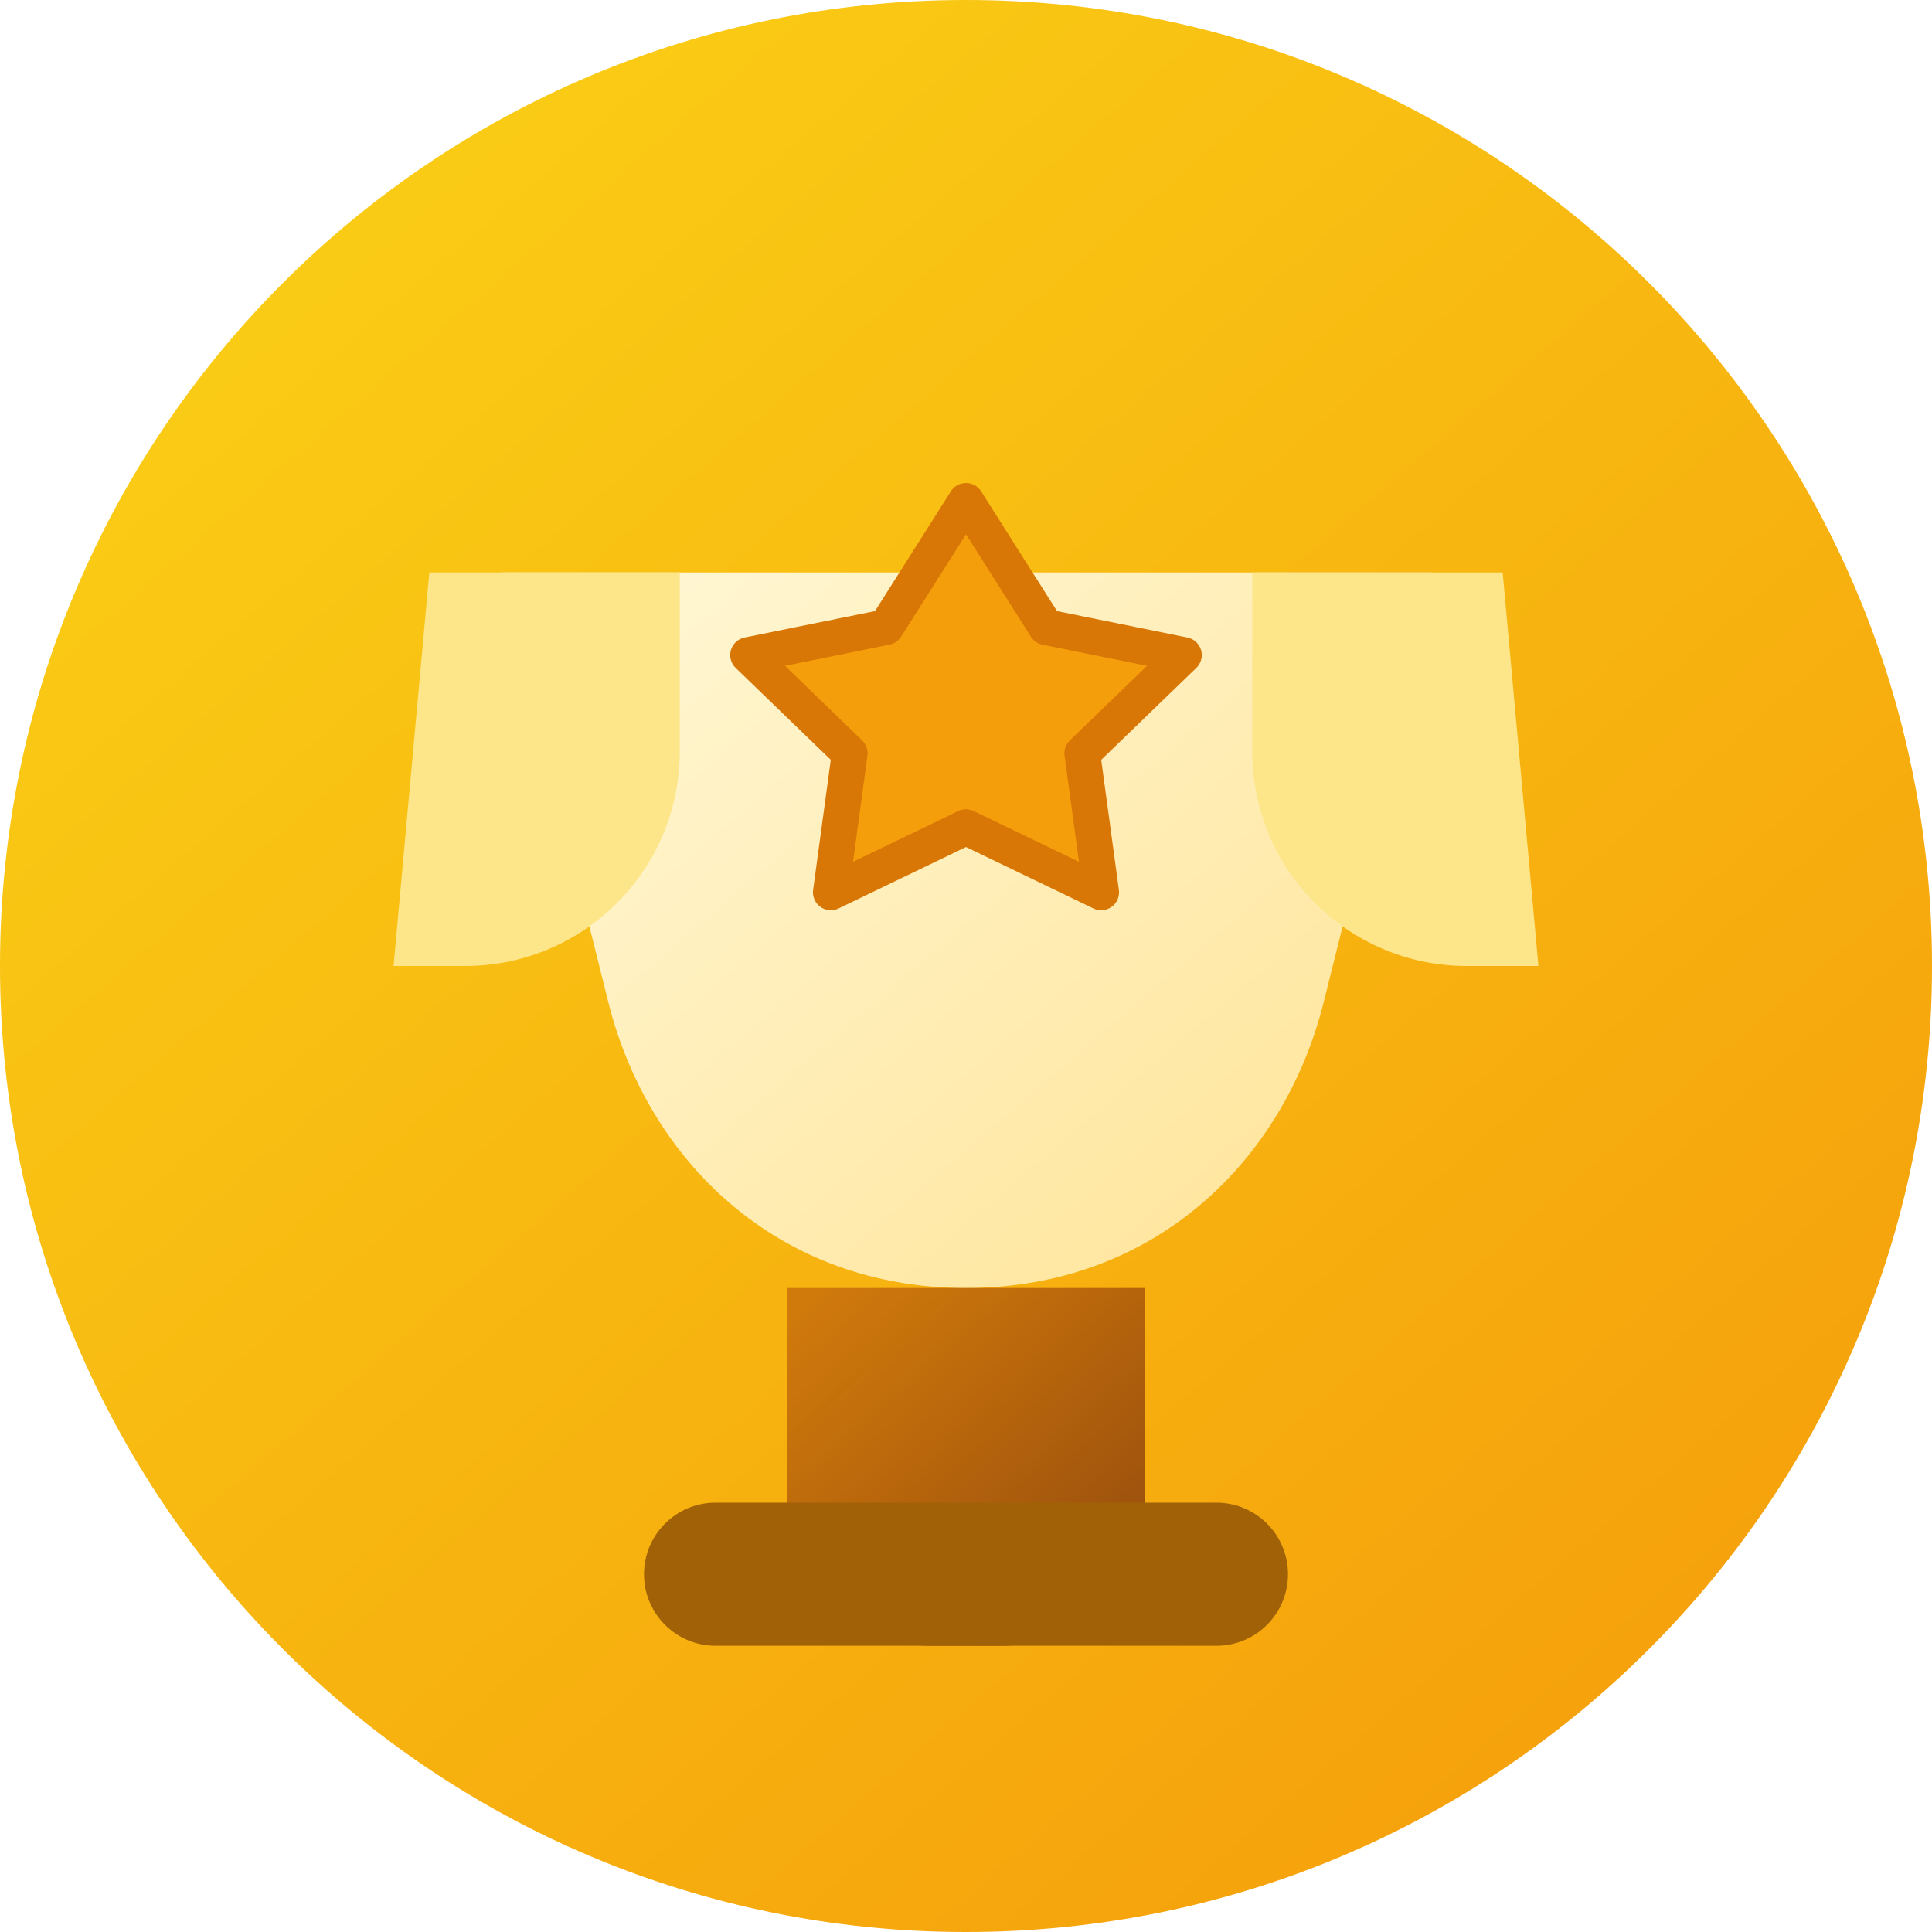
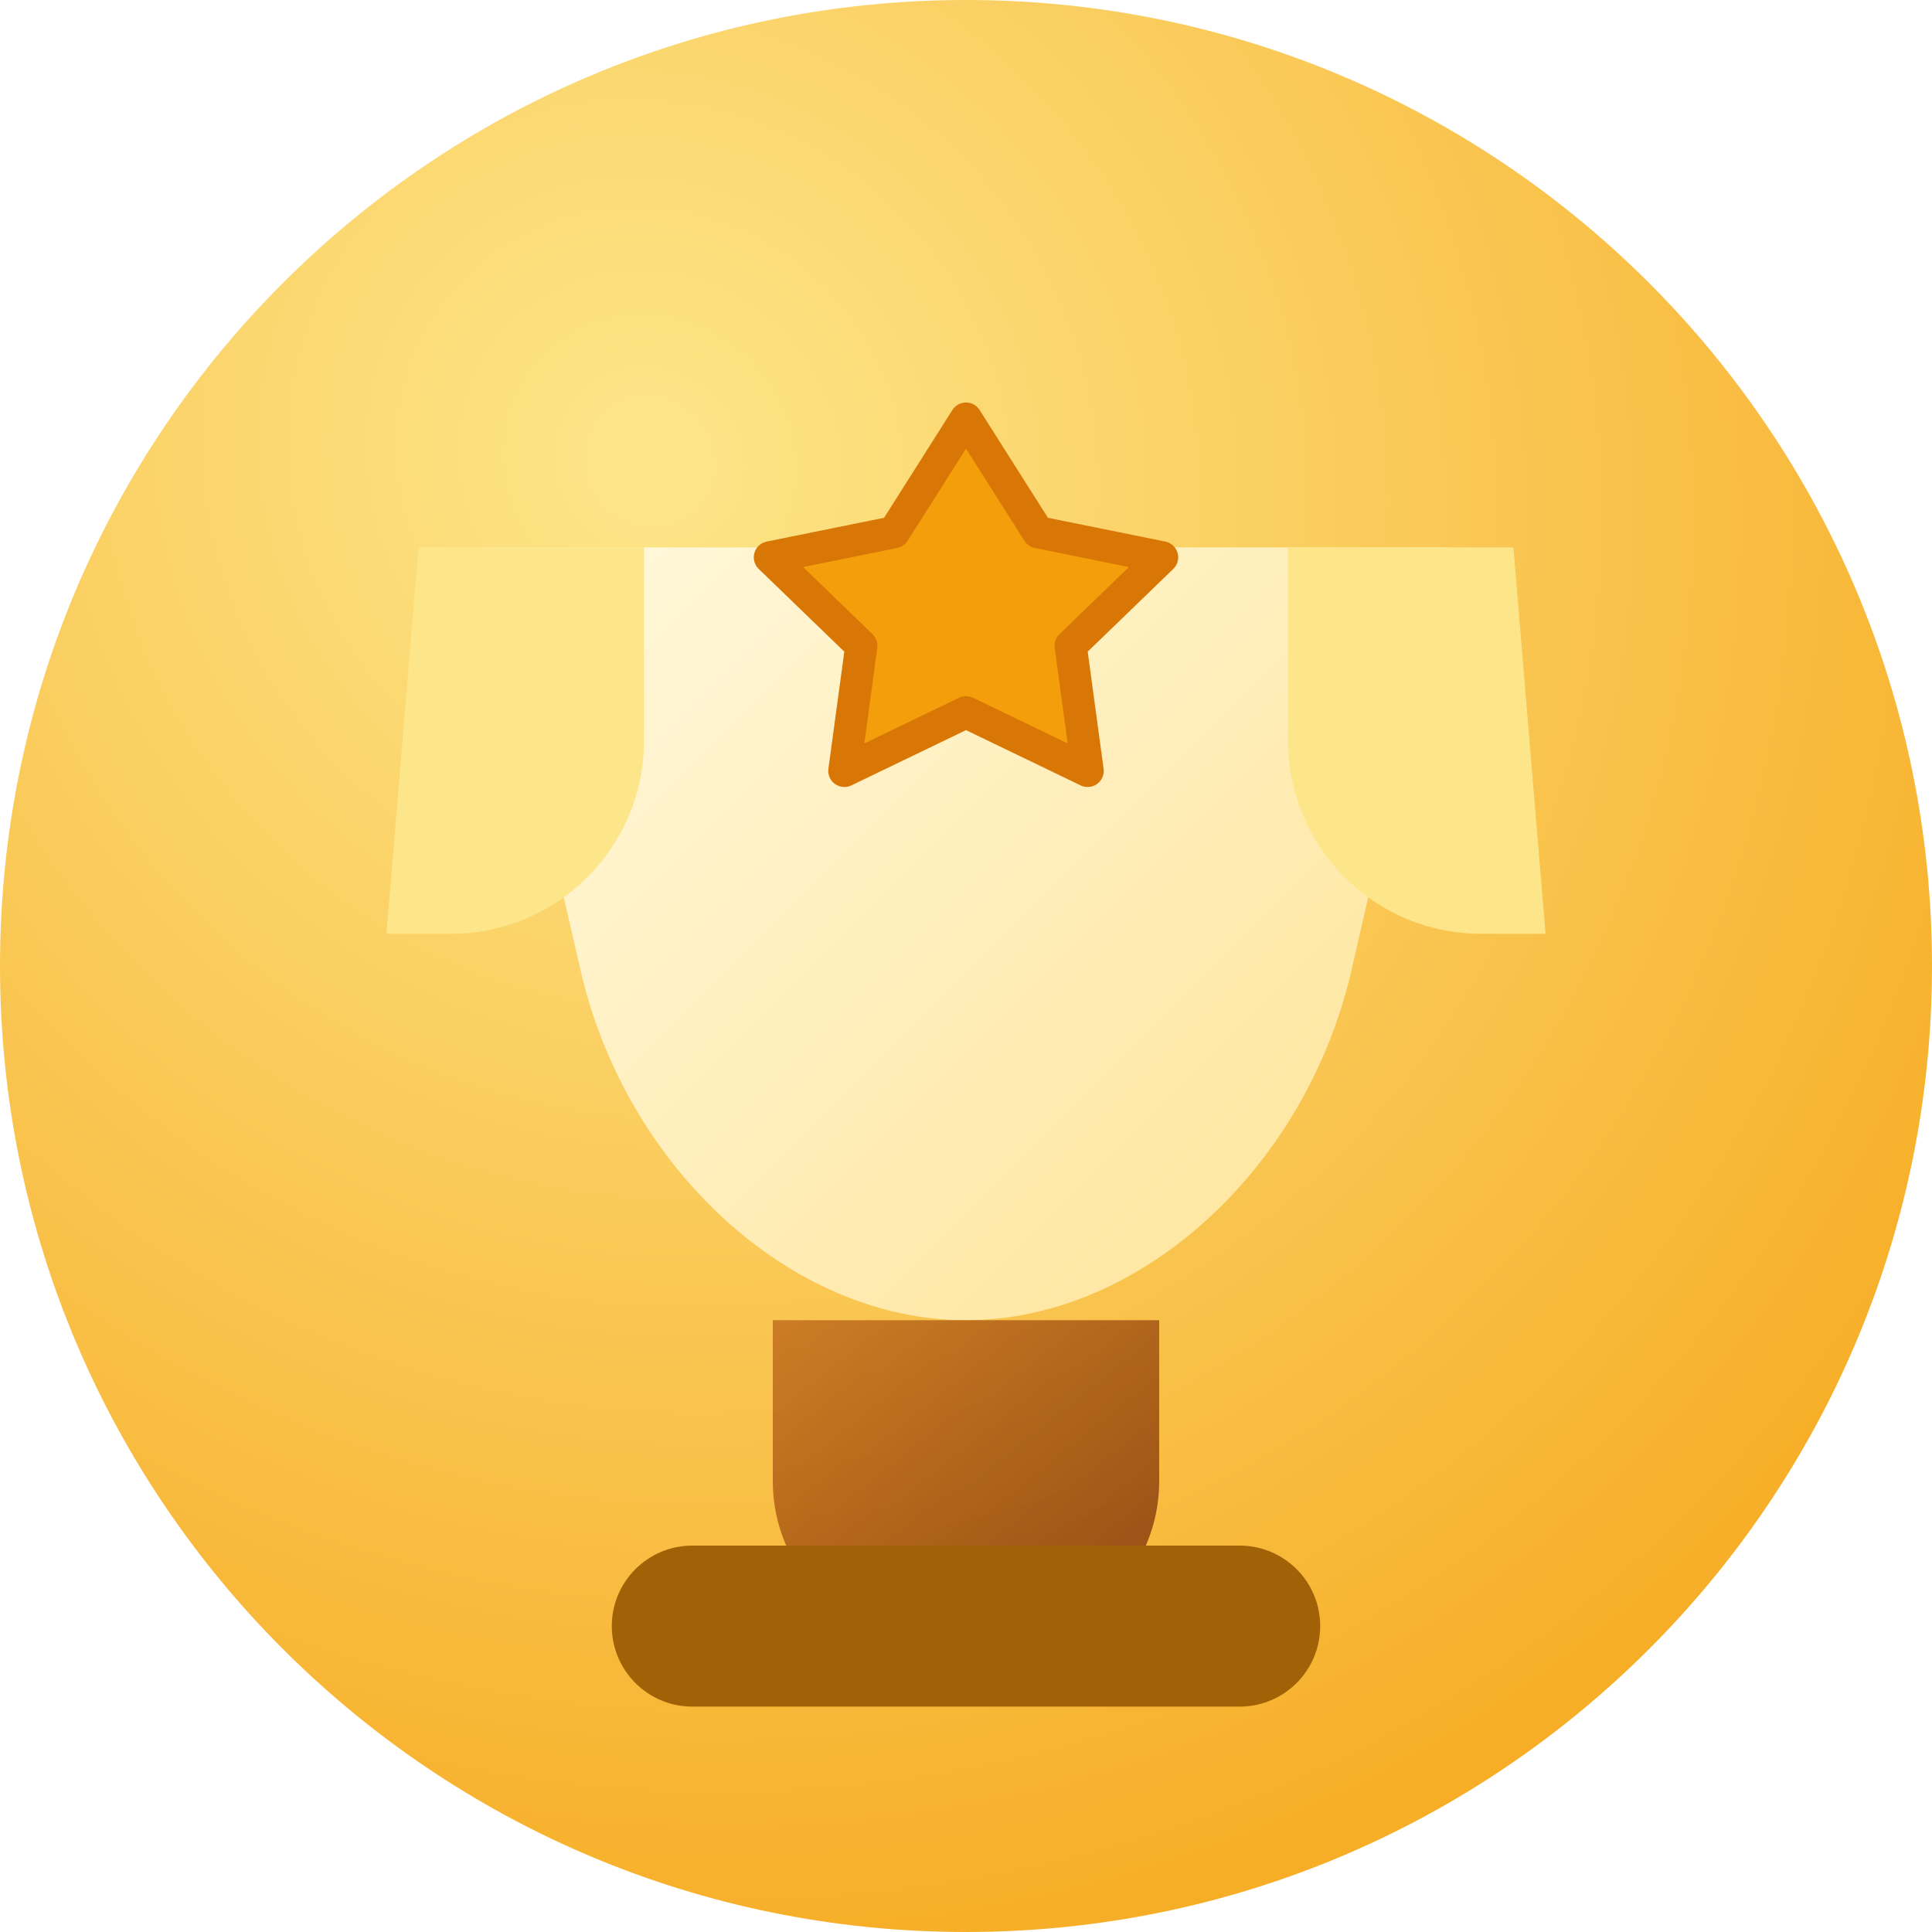
- <svg xmlns="http://www.w3.org/2000/svg" width="108" height="108" viewBox="0 0 108 108" fill="none">
+ <svg xmlns="http://www.w3.org/2000/svg" width="120" height="120" viewBox="0 0 120 120" fill="none">
  <defs>
-     <linearGradient id="premium-bg" x1="18" y1="12" x2="96" y2="102" gradientUnits="userSpaceOnUse">
-       <stop stop-color="#FACC15" />
+     <radialGradient id="premium-ring" cx="0" cy="0" r="1" gradientUnits="userSpaceOnUse" gradientTransform="translate(40 28) rotate(45) scale(126 120)">
+       <stop stop-color="#FDE68A" />
      <stop offset="1" stop-color="#F59E0B" />
-     </linearGradient>
-     <linearGradient id="premium-cup" x1="30" y1="32" x2="78" y2="88" gradientUnits="userSpaceOnUse">
-       <stop stop-color="#FFF7D6" />
+     </radialGradient>
+     <linearGradient id="premium-cup" x1="32" y1="36" x2="92" y2="96" gradientUnits="userSpaceOnUse">
+       <stop stop-color="#FFF8DC" />
      <stop offset="1" stop-color="#FFE08A" />
    </linearGradient>
-     <linearGradient id="premium-stem" x1="44" y1="74" x2="64" y2="96" gradientUnits="userSpaceOnUse">
+     <linearGradient id="premium-stem" x1="48" y1="78" x2="72" y2="108" gradientUnits="userSpaceOnUse">
      <stop stop-color="#B45309" stop-opacity="0.6" />
      <stop offset="1" stop-color="#78350F" stop-opacity="0.9" />
    </linearGradient>
  </defs>
-   <circle cx="54" cy="54" r="54" fill="url(#premium-bg)" />
-   <path d="M28 32H80L74 56C71.791 64.864 64.549 72 54 72C43.452 72 36.209 64.864 34 56L28 32Z" fill="url(#premium-cup)" />
-   <path d="M24 32H38V42C38 48.627 32.627 54 26 54H22L24 32Z" fill="#FDE68A" />
-   <path d="M70 32H84L86 54H82C75.373 54 70 48.627 70 42V32Z" fill="#FDE68A" />
-   <path d="M44 72H64V84C64 88.418 60.418 92 56 92H52C47.582 92 44 88.418 44 84V72Z" fill="url(#premium-stem)" />
-   <rect x="36" y="84" width="36" height="8" rx="4" fill="#A16207" />
-   <path d="M54 28L58.472 35.056L66.18 36.618L60.5 42.108L61.555 49.882L54 46.24L46.445 49.882L47.5 42.108L41.82 36.618L49.528 35.056L54 28Z" fill="#F59E0B" stroke="#D97706" stroke-width="2" stroke-linejoin="round" />
+   <circle cx="60" cy="60" r="60" fill="url(#premium-ring)" />
+   <path d="M30 34H90L84 60C81.295 72.318 71.017 82 60 82C48.983 82 38.705 72.318 36 60L30 34Z" fill="url(#premium-cup)" />
+   <path d="M26 34H40V46C40 52.627 34.627 58 28 58H24L26 34Z" fill="#FDE68A" />
+   <path d="M80 34H94L96 58H92C85.373 58 80 52.627 80 46V34Z" fill="#FDE68A" />
+   <path d="M48 82H72V92C72 97.523 67.523 102 62 102H58C52.477 102 48 97.523 48 92V82Z" fill="url(#premium-stem)" />
+   <rect x="38" y="96" width="44" height="10" rx="5" fill="#A16207" />
+   <path d="M60 26L64.472 33.056L72.18 34.618L66.5 40.108L67.555 47.882L60 44.24L52.445 47.882L53.5 40.108L47.82 34.618L55.528 33.056L60 26Z" fill="#F59E0B" stroke="#D97706" stroke-width="2" stroke-linejoin="round" />
</svg>
